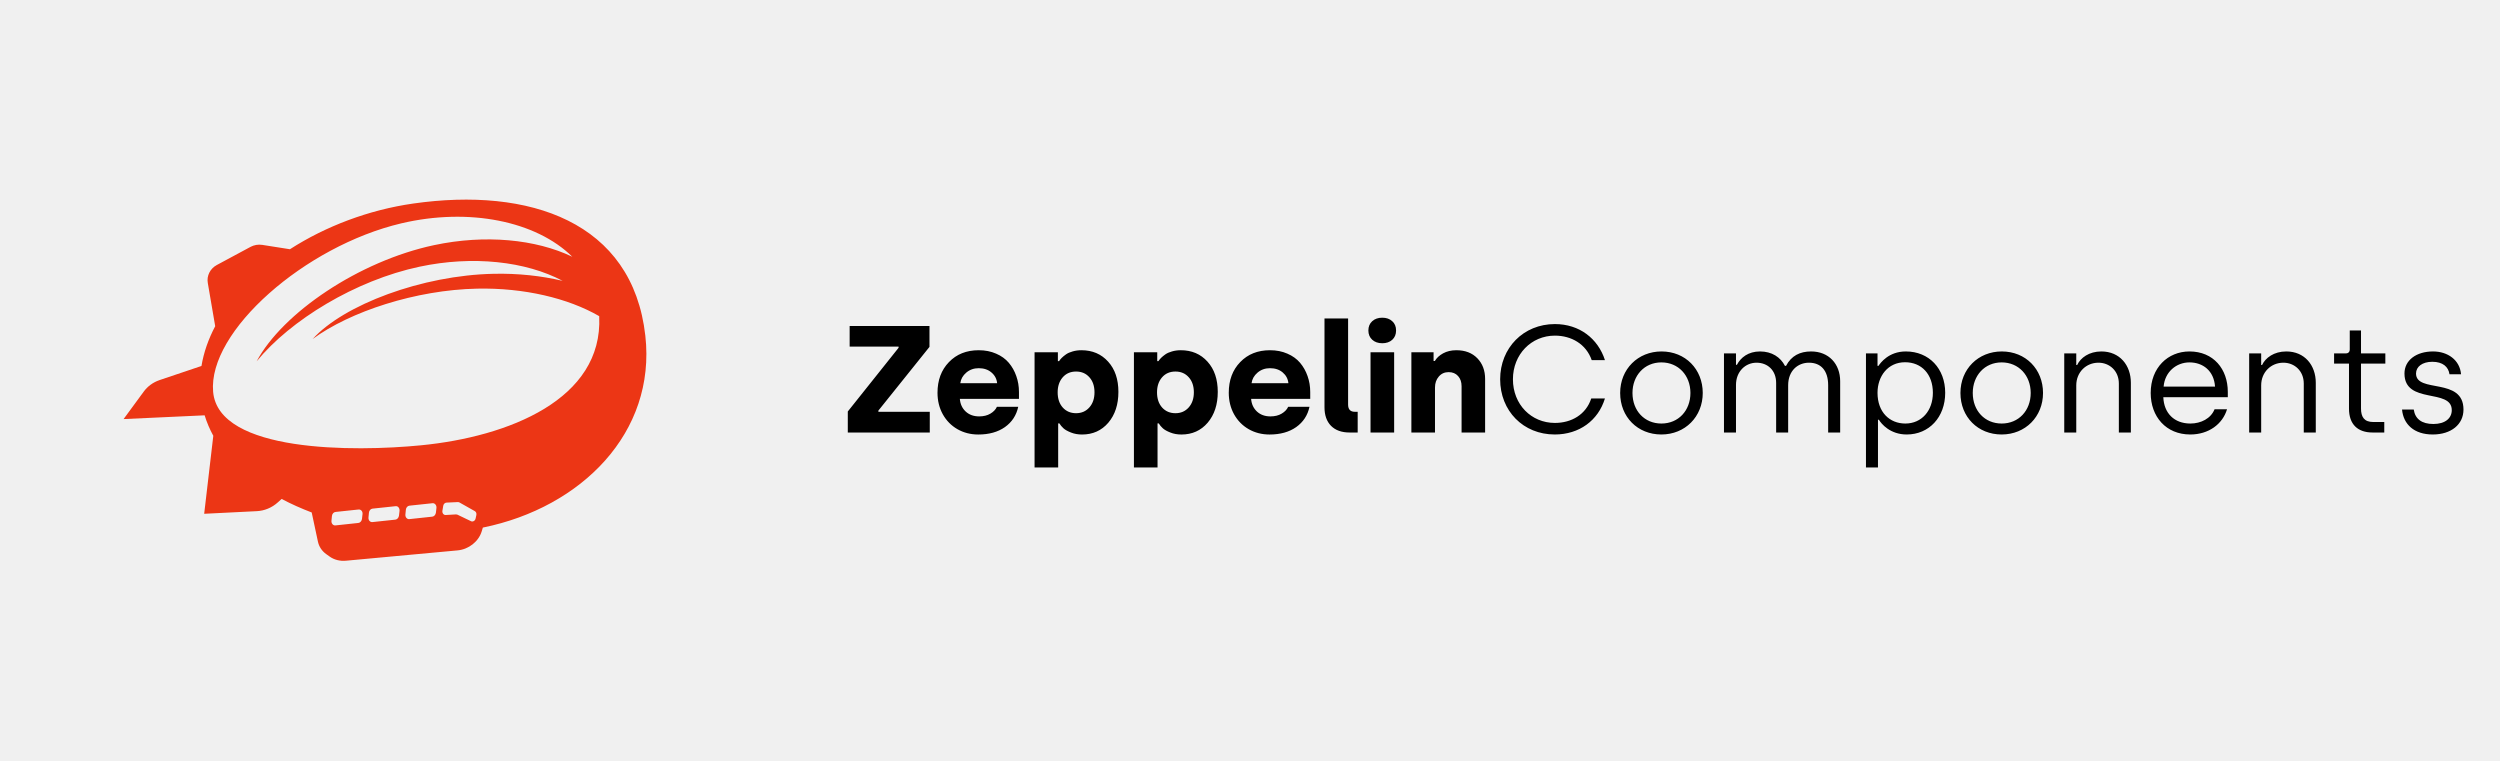
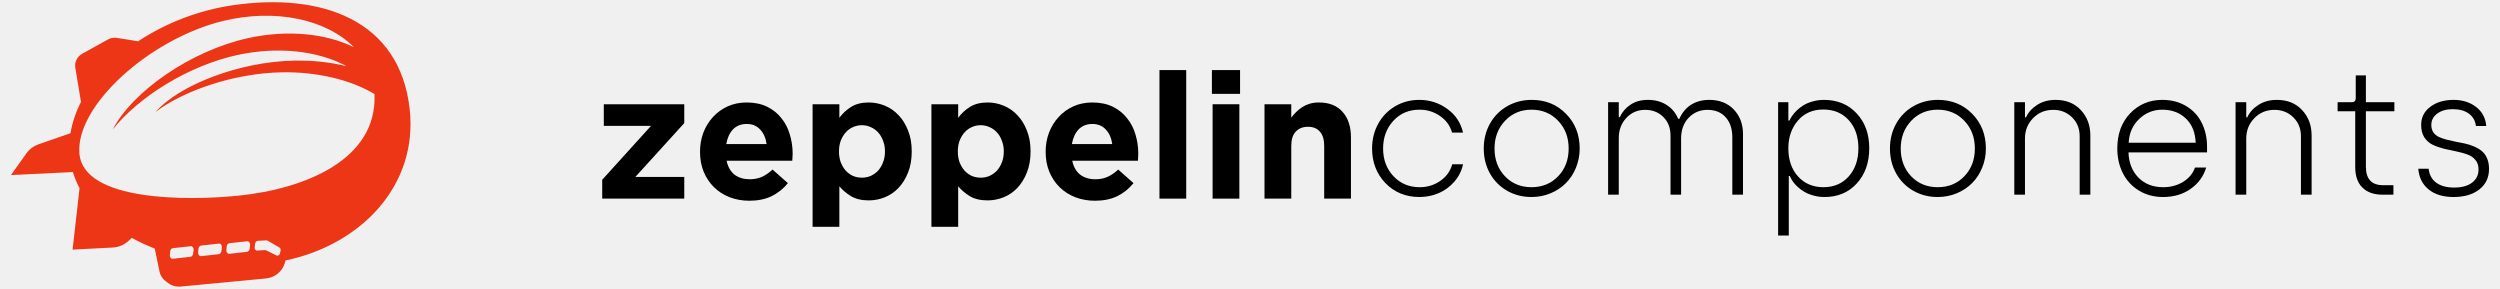
- <svg xmlns="http://www.w3.org/2000/svg" width="263" height="80" viewBox="0 0 263 80" fill="none">
-   <path d="M67.89 35.328C66.551 23.297 55.668 19.667 43.465 21.413C38.774 22.084 34.244 23.812 30.502 26.22L27.587 25.761C27.169 25.696 26.741 25.77 26.371 25.963L22.8 27.884C22.107 28.26 21.727 29.014 21.86 29.768L22.639 34.317C21.927 35.668 21.433 37.065 21.195 38.499L16.78 39.988C16.105 40.218 15.526 40.641 15.118 41.201L13 44.087L21.528 43.692C21.756 44.437 22.06 45.153 22.439 45.843L21.48 54.05L26.998 53.775C27.824 53.738 28.612 53.407 29.22 52.855L29.628 52.488C30.625 53.021 31.689 53.49 32.791 53.912L33.446 56.982C33.56 57.506 33.864 57.966 34.31 58.287L34.671 58.545C35.155 58.894 35.773 59.05 36.409 58.986L48.137 57.901C49.315 57.791 50.359 56.964 50.682 55.879L50.796 55.502C61.185 53.389 69.029 45.493 67.89 35.328ZM38.137 54.096L38.08 54.593C38.052 54.813 37.89 54.997 37.7 55.015L35.288 55.273C35.041 55.3 34.842 55.07 34.87 54.785L34.918 54.289C34.937 54.059 35.098 53.876 35.298 53.857L37.719 53.6C37.976 53.572 38.175 53.811 38.137 54.096ZM42.031 53.747L41.974 54.243C41.945 54.464 41.784 54.648 41.594 54.666L39.182 54.923C38.935 54.951 38.736 54.721 38.764 54.436L38.812 53.94C38.831 53.71 38.992 53.526 39.191 53.508L41.613 53.251C41.86 53.214 42.059 53.453 42.031 53.747ZM45.915 53.434L45.858 53.931C45.83 54.151 45.668 54.335 45.478 54.353L43.066 54.611C42.819 54.639 42.62 54.409 42.648 54.124L42.696 53.627C42.715 53.398 42.876 53.214 43.075 53.196L45.497 52.938C45.744 52.911 45.943 53.15 45.915 53.434ZM50.112 54.188L50.036 54.537C49.989 54.785 49.752 54.923 49.552 54.831L48.118 54.142C48.071 54.124 48.023 54.115 47.976 54.115L46.884 54.179C46.665 54.188 46.504 53.977 46.542 53.729L46.627 53.214C46.656 53.021 46.808 52.883 46.969 52.874L48.166 52.819C48.223 52.819 48.28 52.828 48.327 52.855L49.941 53.765C50.084 53.839 50.15 54.014 50.112 54.188ZM44.31 46.844C37.254 47.543 22.981 47.607 22.421 41.22C21.86 34.841 32.097 25.889 42.202 23.5C49.324 21.818 56.399 23.251 60.207 27.011C56.352 25.163 51.034 24.648 45.668 25.788C37.748 27.47 29.704 32.939 26.998 38.012C30.55 33.674 37.387 29.492 44.13 28.058C49.742 26.863 55.307 27.488 59.191 29.547C56.95 29.014 54.49 28.748 51.955 28.803C44.395 28.95 36.153 32.066 32.886 35.668C36.817 32.773 43.759 30.494 50.198 30.365C55.117 30.264 59.77 31.367 63.037 33.26C63.037 33.27 63.037 33.288 63.037 33.297C63.446 42.019 53.474 45.944 44.31 46.844Z" fill="#EC3615" />
-   <path d="M89.188 45.5V43.289L94.531 36.586V36.461H89.383V34.297H97.781V36.492L92.406 43.195V43.32H97.812V45.5H89.188ZM98.625 41.32C98.625 39.997 99.026 38.922 99.828 38.094C100.63 37.26 101.674 36.844 102.961 36.844C103.638 36.844 104.247 36.964 104.789 37.203C105.336 37.437 105.781 37.758 106.125 38.164C106.469 38.57 106.732 39.036 106.914 39.562C107.102 40.089 107.195 40.648 107.195 41.242V41.961H100.977C101.018 42.502 101.221 42.945 101.586 43.289C101.956 43.633 102.43 43.805 103.008 43.805C103.471 43.805 103.865 43.708 104.188 43.516C104.516 43.323 104.745 43.083 104.875 42.797H107.117C106.924 43.693 106.458 44.404 105.719 44.93C104.979 45.45 104.044 45.711 102.914 45.711C102.107 45.711 101.375 45.523 100.719 45.148C100.068 44.773 99.555 44.25 99.18 43.578C98.81 42.906 98.625 42.154 98.625 41.32ZM101.023 40.312H104.898C104.852 39.854 104.651 39.477 104.297 39.18C103.948 38.883 103.503 38.734 102.961 38.734C102.451 38.734 102.013 38.891 101.648 39.203C101.289 39.51 101.081 39.88 101.023 40.312ZM108.836 49.18V37.055H111.289V37.992H111.414C111.487 37.877 111.581 37.763 111.695 37.648C111.81 37.534 111.958 37.411 112.141 37.281C112.328 37.151 112.562 37.047 112.844 36.969C113.13 36.885 113.438 36.844 113.766 36.844C114.922 36.844 115.859 37.245 116.578 38.047C117.297 38.844 117.656 39.904 117.656 41.227C117.656 42.555 117.302 43.635 116.594 44.469C115.885 45.297 114.964 45.711 113.828 45.711C113.401 45.711 113.013 45.641 112.664 45.5C112.315 45.364 112.052 45.216 111.875 45.055C111.698 44.893 111.555 44.721 111.445 44.539H111.32V49.18H108.836ZM111.266 41.273C111.266 41.94 111.445 42.474 111.805 42.875C112.164 43.271 112.63 43.469 113.203 43.469C113.776 43.469 114.242 43.266 114.602 42.859C114.961 42.453 115.141 41.924 115.141 41.273C115.141 40.612 114.961 40.083 114.602 39.687C114.247 39.286 113.781 39.086 113.203 39.086C112.615 39.086 112.143 39.292 111.789 39.703C111.44 40.109 111.266 40.633 111.266 41.273ZM119.289 49.18V37.055H121.742V37.992H121.867C121.94 37.877 122.034 37.763 122.148 37.648C122.263 37.534 122.411 37.411 122.594 37.281C122.781 37.151 123.016 37.047 123.297 36.969C123.583 36.885 123.891 36.844 124.219 36.844C125.375 36.844 126.312 37.245 127.031 38.047C127.75 38.844 128.109 39.904 128.109 41.227C128.109 42.555 127.755 43.635 127.047 44.469C126.339 45.297 125.417 45.711 124.281 45.711C123.854 45.711 123.466 45.641 123.117 45.5C122.768 45.364 122.505 45.216 122.328 45.055C122.151 44.893 122.008 44.721 121.898 44.539H121.773V49.18H119.289ZM121.719 41.273C121.719 41.94 121.898 42.474 122.258 42.875C122.617 43.271 123.083 43.469 123.656 43.469C124.229 43.469 124.695 43.266 125.055 42.859C125.414 42.453 125.594 41.924 125.594 41.273C125.594 40.612 125.414 40.083 125.055 39.687C124.701 39.286 124.234 39.086 123.656 39.086C123.068 39.086 122.596 39.292 122.242 39.703C121.893 40.109 121.719 40.633 121.719 41.273ZM129.266 41.32C129.266 39.997 129.667 38.922 130.469 38.094C131.271 37.26 132.315 36.844 133.602 36.844C134.279 36.844 134.888 36.964 135.43 37.203C135.977 37.437 136.422 37.758 136.766 38.164C137.109 38.57 137.372 39.036 137.555 39.562C137.742 40.089 137.836 40.648 137.836 41.242V41.961H131.617C131.659 42.502 131.862 42.945 132.227 43.289C132.596 43.633 133.07 43.805 133.648 43.805C134.112 43.805 134.505 43.708 134.828 43.516C135.156 43.323 135.385 43.083 135.516 42.797H137.758C137.565 43.693 137.099 44.404 136.359 44.93C135.62 45.45 134.685 45.711 133.555 45.711C132.747 45.711 132.016 45.523 131.359 45.148C130.708 44.773 130.195 44.25 129.82 43.578C129.451 42.906 129.266 42.154 129.266 41.32ZM131.664 40.312H135.539C135.492 39.854 135.292 39.477 134.938 39.18C134.589 38.883 134.143 38.734 133.602 38.734C133.091 38.734 132.654 38.891 132.289 39.203C131.93 39.51 131.721 39.88 131.664 40.312ZM139.336 42.844V33.5H141.82V42.555C141.82 43.065 142.055 43.32 142.523 43.32H142.828V45.5H141.977C141.138 45.5 140.487 45.266 140.023 44.797C139.565 44.328 139.336 43.677 139.336 42.844ZM144.359 35.742C144.089 35.497 143.953 35.172 143.953 34.766C143.953 34.359 144.089 34.034 144.359 33.789C144.63 33.544 144.982 33.422 145.414 33.422C145.846 33.422 146.195 33.544 146.461 33.789C146.732 34.029 146.867 34.354 146.867 34.766C146.867 35.177 146.732 35.505 146.461 35.75C146.195 35.989 145.846 36.109 145.414 36.109C144.982 36.109 144.63 35.987 144.359 35.742ZM144.18 45.5V37.055H146.664V45.5H144.18ZM148.477 45.5V37.055H150.812V37.977H150.945C151.128 37.659 151.417 37.391 151.812 37.172C152.214 36.953 152.68 36.844 153.211 36.844C154.133 36.844 154.867 37.125 155.414 37.687C155.961 38.25 156.234 38.977 156.234 39.867V45.5H153.758V40.633C153.758 40.19 153.635 39.833 153.391 39.562C153.146 39.286 152.815 39.148 152.398 39.148C151.971 39.148 151.625 39.305 151.359 39.617C151.094 39.924 150.961 40.307 150.961 40.766V45.5H148.477ZM163.56 45.708C166.136 45.708 168.136 44.236 168.84 41.916H167.4C166.84 43.628 165.304 44.492 163.576 44.492C161.096 44.492 159.16 42.556 159.16 39.9C159.16 37.276 161.096 35.308 163.576 35.308C165.304 35.308 166.856 36.188 167.448 37.884H168.84C168.104 35.612 166.152 34.092 163.576 34.092C160.264 34.092 157.816 36.604 157.816 39.9C157.816 43.228 160.248 45.708 163.56 45.708ZM174.777 45.708C177.273 45.708 179.129 43.836 179.129 41.34C179.129 38.844 177.305 36.972 174.793 36.972C172.313 36.972 170.441 38.828 170.441 41.34C170.441 43.868 172.281 45.708 174.777 45.708ZM174.777 44.556C173.001 44.556 171.737 43.212 171.737 41.34C171.737 39.516 172.985 38.124 174.777 38.124C176.569 38.124 177.833 39.5 177.833 41.34C177.833 43.196 176.569 44.556 174.777 44.556ZM181.362 45.5H182.626V40.492C182.626 39.084 183.618 38.156 184.786 38.156C185.954 38.156 186.85 38.956 186.85 40.284V45.5H188.114V40.54C188.114 38.988 189.138 38.156 190.306 38.156C191.538 38.156 192.322 38.956 192.322 40.524V45.5H193.586V40.108C193.586 38.284 192.386 36.972 190.53 36.972C189.362 36.972 188.45 37.42 187.89 38.492H187.778C187.314 37.58 186.402 36.972 185.154 36.972C183.922 36.972 183.122 37.612 182.722 38.38H182.626V37.18H181.362V45.5ZM196.299 49.18H197.563V44.156H197.659C197.915 44.588 198.843 45.708 200.587 45.708C202.939 45.708 204.635 43.884 204.635 41.324C204.635 38.78 202.939 36.972 200.491 36.972C198.683 36.972 197.819 38.188 197.611 38.492H197.515V37.18H196.299V49.18ZM200.443 44.556C198.795 44.556 197.515 43.372 197.515 41.324C197.515 39.58 198.603 38.108 200.411 38.108C202.155 38.108 203.339 39.372 203.339 41.324C203.339 43.212 202.155 44.556 200.443 44.556ZM210.574 45.708C213.07 45.708 214.926 43.836 214.926 41.34C214.926 38.844 213.102 36.972 210.59 36.972C208.11 36.972 206.238 38.828 206.238 41.34C206.238 43.868 208.078 45.708 210.574 45.708ZM210.574 44.556C208.798 44.556 207.534 43.212 207.534 41.34C207.534 39.516 208.782 38.124 210.574 38.124C212.366 38.124 213.63 39.5 213.63 41.34C213.63 43.196 212.366 44.556 210.574 44.556ZM217.159 45.5H218.423V40.54C218.423 39.164 219.447 38.156 220.759 38.156C221.927 38.156 222.903 39.02 222.903 40.348V45.5H224.167V40.268C224.167 38.428 222.999 36.972 221.063 36.972C219.767 36.972 218.871 37.644 218.519 38.396H218.423V37.18H217.159V45.5ZM230.413 45.708C232.365 45.708 233.821 44.604 234.285 43.052H232.973C232.589 44.028 231.533 44.556 230.429 44.556C228.717 44.556 227.645 43.452 227.581 41.788H234.365V41.228C234.365 38.828 232.861 36.972 230.333 36.972C228.061 36.972 226.253 38.684 226.253 41.34C226.253 43.836 227.869 45.708 230.413 45.708ZM227.613 40.668C227.741 39.132 228.941 38.124 230.333 38.124C231.741 38.124 232.909 39.004 233.021 40.668H227.613ZM236.612 45.5H237.876V40.54C237.876 39.164 238.9 38.156 240.212 38.156C241.38 38.156 242.356 39.02 242.356 40.348V45.5H243.62V40.268C243.62 38.428 242.452 36.972 240.516 36.972C239.22 36.972 238.324 37.644 237.972 38.396H237.876V37.18H236.612V45.5ZM249.594 45.5H250.826V44.396H249.674C248.714 44.396 248.378 43.868 248.378 42.972V38.252H250.938V37.18H248.378V34.764H247.194V36.764C247.194 37.036 247.018 37.18 246.794 37.18H245.546V38.252H247.114V42.988C247.114 44.668 248.058 45.5 249.594 45.5ZM255.926 45.708C257.862 45.708 259.158 44.652 259.158 43.084C259.158 39.644 254.166 41.404 254.166 39.292C254.166 38.572 254.838 38.06 255.878 38.06C256.982 38.06 257.574 38.588 257.686 39.372H258.902C258.774 37.868 257.494 36.972 255.958 36.972C254.214 36.972 252.95 37.884 252.95 39.292C252.95 42.588 257.926 40.812 257.926 43.148C257.926 43.996 257.238 44.604 255.99 44.604C254.774 44.604 254.07 44.076 253.926 43.084H252.694C252.838 44.636 253.958 45.708 255.926 45.708Z" fill="black" />
+ <svg xmlns="http://www.w3.org/2000/svg" width="225" height="26" viewBox="0 0 225 26" fill="none">
+   <g clip-path="url(#clip0_469_3437)">
+     <path d="M36.875 9.853C35.999 1.748 28.884 -0.697 20.905 0.479C17.838 0.931 14.877 2.095 12.43 3.717L10.524 3.408C10.251 3.364 9.972 3.414 9.729 3.544L7.395 4.838C6.942 5.092 6.693 5.599 6.78 6.107L7.289 9.171C6.824 10.082 6.501 11.023 6.346 11.988L3.458 12.991C3.018 13.146 2.639 13.431 2.372 13.809L0.987 15.753L6.563 15.486C6.712 15.988 6.911 16.471 7.159 16.935L6.532 22.464L10.139 22.278C10.679 22.253 11.195 22.03 11.592 21.659L11.859 21.411C12.511 21.77 13.206 22.086 13.927 22.371L14.355 24.439C14.43 24.792 14.628 25.101 14.92 25.318L15.156 25.491C15.473 25.726 15.876 25.832 16.292 25.788L23.96 25.058C24.73 24.983 25.413 24.426 25.624 23.696L25.699 23.442C32.491 22.018 37.62 16.7 36.875 9.853ZM17.422 22.495L17.385 22.829C17.366 22.978 17.261 23.101 17.137 23.114L15.56 23.287C15.398 23.306 15.268 23.151 15.286 22.959L15.318 22.625C15.33 22.47 15.435 22.346 15.566 22.334L17.149 22.16C17.317 22.142 17.447 22.303 17.422 22.495ZM19.968 22.259L19.931 22.594C19.912 22.742 19.806 22.866 19.682 22.878L18.105 23.052C17.944 23.07 17.814 22.916 17.832 22.724L17.863 22.389C17.875 22.235 17.981 22.111 18.111 22.098L19.695 21.925C19.856 21.9 19.987 22.061 19.968 22.259ZM22.507 22.049L22.47 22.383C22.451 22.532 22.346 22.656 22.222 22.668L20.645 22.841C20.483 22.86 20.353 22.705 20.372 22.513L20.403 22.179C20.415 22.024 20.52 21.9 20.651 21.888L22.234 21.715C22.396 21.696 22.526 21.857 22.507 22.049ZM25.252 22.557L25.202 22.792C25.171 22.959 25.016 23.052 24.885 22.99L23.948 22.526C23.917 22.513 23.886 22.507 23.855 22.507L23.141 22.55C22.998 22.557 22.892 22.414 22.917 22.247L22.973 21.9C22.992 21.77 23.091 21.677 23.197 21.671L23.979 21.634C24.016 21.634 24.053 21.64 24.084 21.659L25.14 22.272C25.233 22.321 25.277 22.439 25.252 22.557ZM21.458 17.61C16.845 18.08 7.513 18.124 7.147 13.821C6.78 9.524 13.473 3.494 20.08 1.885C24.736 0.752 29.362 1.717 31.852 4.25C29.331 3.005 25.854 2.658 22.346 3.426C17.168 4.559 11.909 8.243 10.139 11.66C12.461 8.738 16.932 5.921 21.34 4.955C25.01 4.151 28.648 4.572 31.188 5.958C29.722 5.599 28.114 5.42 26.456 5.457C21.514 5.556 16.125 7.655 13.989 10.082C16.559 8.131 21.098 6.596 25.308 6.509C28.524 6.441 31.566 7.184 33.702 8.46C33.702 8.466 33.702 8.478 33.702 8.484C33.969 14.36 27.45 17.003 21.458 17.61Z" fill="#EC3615" />
+   </g>
+   <path d="M61.584 17.876V15.927H57.179L61.584 11.078V9.382H54.342V11.331H58.589L54.199 16.18V17.876H61.584Z" fill="black" />
+   <path d="M71.338 13.867V13.835C71.338 13.233 71.254 12.657 71.085 12.108C70.926 11.548 70.672 11.056 70.324 10.634C69.986 10.201 69.558 9.857 69.04 9.604C68.522 9.35 67.91 9.223 67.202 9.223C66.579 9.223 66.008 9.34 65.49 9.572C64.983 9.804 64.545 10.121 64.175 10.523C63.805 10.924 63.515 11.395 63.303 11.933C63.103 12.472 63.002 13.043 63.002 13.645V13.677C63.002 14.332 63.113 14.929 63.335 15.467C63.557 15.996 63.863 16.455 64.254 16.846C64.656 17.237 65.126 17.538 65.665 17.749C66.214 17.961 66.806 18.066 67.44 18.066C68.211 18.066 68.882 17.929 69.452 17.654C70.023 17.369 70.509 16.978 70.91 16.482L69.531 15.261C69.193 15.568 68.866 15.79 68.549 15.927C68.232 16.064 67.873 16.133 67.471 16.133C66.933 16.133 66.478 15.996 66.108 15.721C65.749 15.436 65.511 15.018 65.395 14.469H71.306C71.317 14.353 71.322 14.252 71.322 14.168C71.333 14.083 71.338 13.983 71.338 13.867ZM68.993 12.963H65.364C65.459 12.414 65.659 11.976 65.966 11.648C66.283 11.321 66.695 11.157 67.202 11.157C67.709 11.157 68.116 11.326 68.422 11.664C68.728 11.992 68.919 12.425 68.993 12.963Z" fill="black" />
+   <path d="M82.056 13.645V13.613C82.056 12.905 81.945 12.282 81.723 11.743C81.511 11.194 81.226 10.734 80.867 10.364C80.508 9.984 80.096 9.699 79.631 9.509C79.166 9.318 78.685 9.223 78.189 9.223C77.555 9.223 77.027 9.355 76.604 9.62C76.192 9.873 75.838 10.201 75.542 10.602V9.382H73.133V20.412H75.542V16.767C75.827 17.105 76.176 17.401 76.588 17.654C77.011 17.908 77.544 18.035 78.189 18.035C78.696 18.035 79.182 17.94 79.647 17.749C80.112 17.559 80.518 17.279 80.867 16.91C81.226 16.529 81.511 16.07 81.723 15.531C81.945 14.981 82.056 14.353 82.056 13.645ZM79.647 13.645C79.647 14.004 79.589 14.326 79.472 14.612C79.367 14.897 79.219 15.145 79.029 15.356C78.838 15.557 78.617 15.716 78.363 15.832C78.12 15.938 77.856 15.99 77.571 15.99C77.285 15.99 77.016 15.938 76.763 15.832C76.519 15.716 76.303 15.557 76.113 15.356C75.933 15.145 75.785 14.897 75.669 14.612C75.563 14.316 75.51 13.993 75.51 13.645V13.613C75.51 13.264 75.563 12.948 75.669 12.662C75.785 12.367 75.933 12.118 76.113 11.918C76.303 11.706 76.519 11.548 76.763 11.442C77.016 11.326 77.285 11.268 77.571 11.268C77.856 11.268 78.12 11.326 78.363 11.442C78.617 11.548 78.838 11.706 79.029 11.918C79.219 12.118 79.367 12.367 79.472 12.662C79.589 12.948 79.647 13.264 79.647 13.613V13.645Z" fill="black" />
+   <path d="M92.75 13.645V13.613C92.75 12.905 92.639 12.282 92.417 11.743C92.206 11.194 91.92 10.734 91.561 10.364C91.202 9.984 90.79 9.699 90.325 9.509C89.86 9.318 89.379 9.223 88.883 9.223C88.249 9.223 87.721 9.355 87.298 9.62C86.886 9.873 86.532 10.201 86.236 10.602V9.382H83.827V20.412H86.236V16.767C86.522 17.105 86.87 17.401 87.282 17.654C87.705 17.908 88.238 18.035 88.883 18.035C89.39 18.035 89.876 17.94 90.341 17.749C90.806 17.559 91.212 17.279 91.561 16.91C91.92 16.529 92.206 16.07 92.417 15.531C92.639 14.981 92.75 14.353 92.75 13.645ZM90.341 13.645C90.341 14.004 90.283 14.326 90.166 14.612C90.061 14.897 89.913 15.145 89.723 15.356C89.533 15.557 89.311 15.716 89.057 15.832C88.814 15.938 88.55 15.99 88.265 15.99C87.98 15.99 87.71 15.938 87.457 15.832C87.213 15.716 86.997 15.557 86.807 15.356C86.627 15.145 86.479 14.897 86.363 14.612C86.257 14.316 86.205 13.993 86.205 13.645V13.613C86.205 13.264 86.257 12.948 86.363 12.662C86.479 12.367 86.627 12.118 86.807 11.918C86.997 11.706 87.213 11.548 87.457 11.442C87.71 11.326 87.98 11.268 88.265 11.268C88.55 11.268 88.814 11.326 89.057 11.442C89.311 11.548 89.533 11.706 89.723 11.918C89.913 12.118 90.061 12.367 90.166 12.662C90.283 12.948 90.341 13.264 90.341 13.613V13.645Z" fill="black" />
+   <path d="M102.445 13.867V13.835C102.445 13.233 102.361 12.657 102.192 12.108C102.033 11.548 101.78 11.056 101.431 10.634C101.093 10.201 100.665 9.857 100.147 9.604C99.63 9.35 99.017 9.223 98.309 9.223C97.686 9.223 97.115 9.34 96.597 9.572C96.09 9.804 95.652 10.121 95.282 10.523C94.912 10.924 94.622 11.395 94.411 11.933C94.21 12.472 94.109 13.043 94.109 13.645V13.677C94.109 14.332 94.22 14.929 94.442 15.467C94.664 15.996 94.971 16.455 95.361 16.846C95.763 17.237 96.233 17.538 96.772 17.749C97.321 17.961 97.913 18.066 98.547 18.066C99.318 18.066 99.989 17.929 100.559 17.654C101.13 17.369 101.616 16.978 102.017 16.482L100.639 15.261C100.301 15.568 99.973 15.79 99.656 15.927C99.339 16.064 98.98 16.133 98.579 16.133C98.04 16.133 97.585 15.996 97.216 15.721C96.856 15.436 96.619 15.018 96.502 14.469H102.414C102.424 14.353 102.43 14.252 102.43 14.168C102.44 14.083 102.445 13.983 102.445 13.867ZM100.1 12.963H96.471C96.566 12.414 96.767 11.976 97.073 11.648C97.39 11.321 97.802 11.157 98.309 11.157C98.816 11.157 99.223 11.326 99.529 11.664C99.836 11.992 100.026 12.425 100.1 12.963Z" fill="black" />
+   <path d="M106.76 17.876V6.307H104.352V17.876H106.76Z" fill="black" />
+   <path d="M111.606 8.447V6.307H109.07V8.447H111.606ZM111.543 17.876V9.382H109.134V17.876H111.543Z" fill="black" />
+   <path d="M121.586 17.876V12.377C121.586 11.395 121.333 10.623 120.825 10.063C120.329 9.503 119.621 9.223 118.702 9.223C118.395 9.223 118.121 9.26 117.878 9.334C117.635 9.408 117.413 9.509 117.212 9.635C117.011 9.762 116.827 9.91 116.657 10.079C116.499 10.238 116.351 10.407 116.214 10.586V9.382H113.805V17.876H116.214V13.138C116.214 12.567 116.346 12.139 116.61 11.854C116.885 11.558 117.254 11.41 117.719 11.41C118.184 11.41 118.543 11.558 118.797 11.854C119.05 12.139 119.177 12.567 119.177 13.138V17.876H121.586Z" fill="black" />
+   <path d="M123.487 13.364C123.487 12.551 123.67 11.812 124.034 11.145C124.399 10.479 124.907 9.952 125.558 9.567C126.209 9.182 126.935 8.989 127.737 8.989C128.67 8.989 129.506 9.257 130.245 9.794C130.99 10.325 131.466 11.038 131.675 11.934H130.683C130.511 11.315 130.151 10.817 129.604 10.442C129.058 10.062 128.44 9.872 127.753 9.872C126.795 9.872 126.008 10.208 125.394 10.88C124.784 11.551 124.479 12.38 124.479 13.364C124.479 14.364 124.789 15.195 125.409 15.856C126.029 16.518 126.821 16.848 127.784 16.848C128.466 16.848 129.081 16.658 129.628 16.278C130.175 15.898 130.532 15.4 130.698 14.786H131.675C131.545 15.385 131.279 15.911 130.878 16.364C130.482 16.817 130.013 17.158 129.472 17.387C128.93 17.616 128.357 17.731 127.753 17.731C126.519 17.731 125.498 17.314 124.69 16.481C123.888 15.643 123.487 14.604 123.487 13.364Z" fill="black" />
+   <path d="M134.093 15.606C133.723 14.94 133.538 14.192 133.538 13.364C133.538 12.536 133.725 11.788 134.1 11.122C134.475 10.455 134.991 9.934 135.647 9.559C136.309 9.179 137.046 8.989 137.858 8.989C139.093 8.989 140.119 9.406 140.936 10.239C141.759 11.072 142.171 12.114 142.171 13.364C142.171 13.979 142.059 14.557 141.835 15.098C141.616 15.635 141.314 16.096 140.929 16.481C140.548 16.866 140.09 17.171 139.554 17.395C139.017 17.619 138.444 17.731 137.835 17.731C137.028 17.731 136.296 17.544 135.639 17.169C134.983 16.794 134.468 16.273 134.093 15.606ZM134.507 13.364C134.507 14.369 134.819 15.203 135.444 15.864C136.074 16.52 136.871 16.848 137.835 16.848C138.804 16.848 139.603 16.52 140.233 15.864C140.863 15.208 141.179 14.374 141.179 13.364C141.179 12.359 140.861 11.525 140.225 10.864C139.595 10.203 138.798 9.872 137.835 9.872C136.876 9.872 136.082 10.205 135.452 10.872C134.822 11.538 134.507 12.369 134.507 13.364Z" fill="black" />
+   <path d="M144.729 17.52V9.2H145.69V10.544H145.784C145.992 10.085 146.31 9.713 146.737 9.426C147.169 9.135 147.693 8.989 148.307 8.989C148.969 8.989 149.534 9.143 150.003 9.45C150.477 9.757 150.82 10.171 151.034 10.692H151.143C151.388 10.14 151.74 9.718 152.198 9.426C152.661 9.135 153.206 8.989 153.831 8.989C154.753 8.989 155.49 9.278 156.042 9.856C156.594 10.434 156.87 11.171 156.87 12.067V17.52H155.909V12.372C155.909 11.601 155.708 10.994 155.307 10.551C154.911 10.109 154.367 9.887 153.674 9.887C152.992 9.887 152.424 10.127 151.971 10.606C151.523 11.08 151.299 11.7 151.299 12.466V17.52H150.346V12.192C150.346 11.515 150.133 10.963 149.706 10.536C149.279 10.104 148.729 9.887 148.057 9.887C147.38 9.887 146.815 10.132 146.362 10.622C145.914 11.106 145.69 11.71 145.69 12.434V17.52H144.729Z" fill="black" />
+   <path d="M160.03 21.2V9.2H160.952V10.848H161.053C161.116 10.708 161.196 10.565 161.295 10.419C161.4 10.268 161.543 10.104 161.725 9.926C161.907 9.749 162.108 9.596 162.327 9.466C162.551 9.33 162.821 9.218 163.139 9.13C163.462 9.036 163.801 8.989 164.155 8.989C165.368 8.989 166.35 9.395 167.1 10.208C167.855 11.015 168.233 12.059 168.233 13.341C168.233 14.632 167.861 15.687 167.116 16.505C166.371 17.322 165.405 17.731 164.217 17.731C163.868 17.731 163.535 17.687 163.217 17.598C162.905 17.515 162.637 17.408 162.413 17.278C162.189 17.148 161.983 16.997 161.795 16.825C161.608 16.653 161.459 16.486 161.35 16.325C161.241 16.158 161.152 15.997 161.084 15.841H160.991V21.2H160.03ZM160.952 13.341C160.952 14.393 161.243 15.242 161.827 15.887C162.415 16.528 163.176 16.848 164.108 16.848C165.051 16.848 165.811 16.523 166.389 15.872C166.967 15.221 167.256 14.377 167.256 13.341C167.256 12.294 166.967 11.453 166.389 10.817C165.811 10.176 165.045 9.856 164.092 9.856C163.139 9.856 162.376 10.192 161.803 10.864C161.236 11.531 160.952 12.356 160.952 13.341Z" fill="black" />
+   <path d="M170.651 15.606C170.281 14.94 170.096 14.192 170.096 13.364C170.096 12.536 170.284 11.788 170.659 11.122C171.034 10.455 171.549 9.934 172.205 9.559C172.867 9.179 173.604 8.989 174.416 8.989C175.651 8.989 176.677 9.406 177.494 10.239C178.317 11.072 178.729 12.114 178.729 13.364C178.729 13.979 178.617 14.557 178.393 15.098C178.174 15.635 177.872 16.096 177.487 16.481C177.106 16.866 176.648 17.171 176.112 17.395C175.575 17.619 175.002 17.731 174.393 17.731C173.586 17.731 172.854 17.544 172.198 17.169C171.541 16.794 171.026 16.273 170.651 15.606ZM171.065 13.364C171.065 14.369 171.377 15.203 172.002 15.864C172.633 16.52 173.429 16.848 174.393 16.848C175.362 16.848 176.161 16.52 176.791 15.864C177.422 15.208 177.737 14.374 177.737 13.364C177.737 12.359 177.419 11.525 176.784 10.864C176.153 10.203 175.356 9.872 174.393 9.872C173.435 9.872 172.64 10.205 172.01 10.872C171.38 11.538 171.065 12.369 171.065 13.364Z" fill="black" />
+   <path d="M181.287 17.52V9.2H182.248V10.559H182.342C182.54 10.117 182.873 9.744 183.342 9.442C183.816 9.14 184.368 8.989 184.998 8.989C185.951 8.989 186.712 9.296 187.279 9.911C187.847 10.52 188.131 11.281 188.131 12.192V17.52H187.17V12.255C187.17 11.572 186.941 11.007 186.483 10.559C186.029 10.111 185.464 9.887 184.787 9.887C184.063 9.887 183.459 10.137 182.975 10.637C182.49 11.137 182.248 11.747 182.248 12.466V17.52H181.287Z" fill="black" />
+   <path d="M190.557 13.364C190.557 12.062 190.942 11.007 191.713 10.2C192.489 9.393 193.453 8.989 194.604 8.989C195.426 8.989 196.145 9.176 196.76 9.551C197.38 9.921 197.846 10.424 198.158 11.059C198.476 11.695 198.635 12.413 198.635 13.216V13.716H191.564C191.591 14.632 191.885 15.385 192.447 15.973C193.015 16.557 193.765 16.848 194.697 16.848C195.364 16.848 195.96 16.687 196.486 16.364C197.012 16.036 197.367 15.606 197.549 15.075H198.557C198.322 15.867 197.856 16.507 197.158 16.997C196.466 17.486 195.64 17.731 194.682 17.731C193.869 17.731 193.148 17.541 192.518 17.161C191.887 16.781 191.403 16.26 191.064 15.598C190.726 14.937 190.557 14.192 190.557 13.364ZM191.58 12.848H197.611C197.575 11.916 197.278 11.187 196.721 10.661C196.169 10.135 195.463 9.872 194.604 9.872C193.801 9.872 193.109 10.15 192.525 10.708C191.942 11.26 191.627 11.973 191.58 12.848Z" fill="black" />
+   <path d="M201.201 17.52V9.2H202.162V10.559H202.256C202.454 10.117 202.787 9.744 203.256 9.442C203.73 9.14 204.282 8.989 204.912 8.989C205.865 8.989 206.626 9.296 207.193 9.911C207.761 10.52 208.045 11.281 208.045 12.192V17.52H207.084V12.255C207.084 11.572 206.855 11.007 206.396 10.559C205.943 10.111 205.378 9.887 204.701 9.887C203.977 9.887 203.373 10.137 202.889 10.637C202.404 11.137 202.162 11.747 202.162 12.466V17.52H201.201Z" fill="black" />
+   <path d="M210.384 10.012V9.2H211.681C211.78 9.2 211.861 9.169 211.924 9.106C211.986 9.044 212.017 8.958 212.017 8.848V6.786H212.931V9.2H215.494V10.012H212.931V15.005C212.931 16.114 213.45 16.669 214.486 16.669H215.408V17.52H214.416C213.65 17.52 213.051 17.309 212.619 16.887C212.187 16.46 211.97 15.841 211.97 15.028V10.012H210.384Z" fill="black" />
+   <path d="M217.646 15.184H218.576C218.638 15.736 218.87 16.158 219.271 16.45C219.672 16.736 220.203 16.88 220.865 16.88C221.558 16.88 222.097 16.734 222.482 16.442C222.873 16.15 223.068 15.752 223.068 15.247C223.068 14.898 222.972 14.611 222.779 14.387C222.591 14.163 222.347 13.999 222.044 13.895C221.742 13.786 221.406 13.695 221.037 13.622C220.667 13.549 220.297 13.468 219.927 13.38C219.563 13.286 219.229 13.166 218.927 13.02C218.625 12.874 218.378 12.653 218.185 12.356C217.998 12.059 217.904 11.69 217.904 11.247C217.904 10.57 218.177 10.025 218.724 9.614C219.271 9.197 219.974 8.989 220.834 8.989C221.625 8.989 222.294 9.2 222.841 9.622C223.393 10.044 223.701 10.617 223.763 11.341H222.834C222.776 10.867 222.565 10.497 222.201 10.231C221.836 9.96 221.352 9.825 220.748 9.825C220.175 9.825 219.709 9.958 219.349 10.223C218.995 10.489 218.818 10.83 218.818 11.247C218.818 11.497 218.875 11.713 218.99 11.895C219.11 12.072 219.268 12.21 219.466 12.309C219.669 12.408 219.901 12.492 220.162 12.559C220.422 12.627 220.696 12.69 220.982 12.747C221.274 12.799 221.563 12.856 221.849 12.919C222.136 12.981 222.409 13.07 222.669 13.184C222.93 13.294 223.159 13.429 223.357 13.591C223.56 13.752 223.719 13.971 223.834 14.247C223.953 14.518 224.013 14.835 224.013 15.2C224.013 15.976 223.722 16.593 223.138 17.051C222.555 17.505 221.781 17.731 220.818 17.731C219.87 17.731 219.117 17.499 218.56 17.036C218.008 16.572 217.703 15.955 217.646 15.184Z" fill="black" />
+   <defs>
+     <clipPath id="clip0_469_3437">
+       <rect width="35.962" height="25.6" fill="white" transform="translate(0.987305 0.19989)" />
+     </clipPath>
+   </defs>
</svg>
